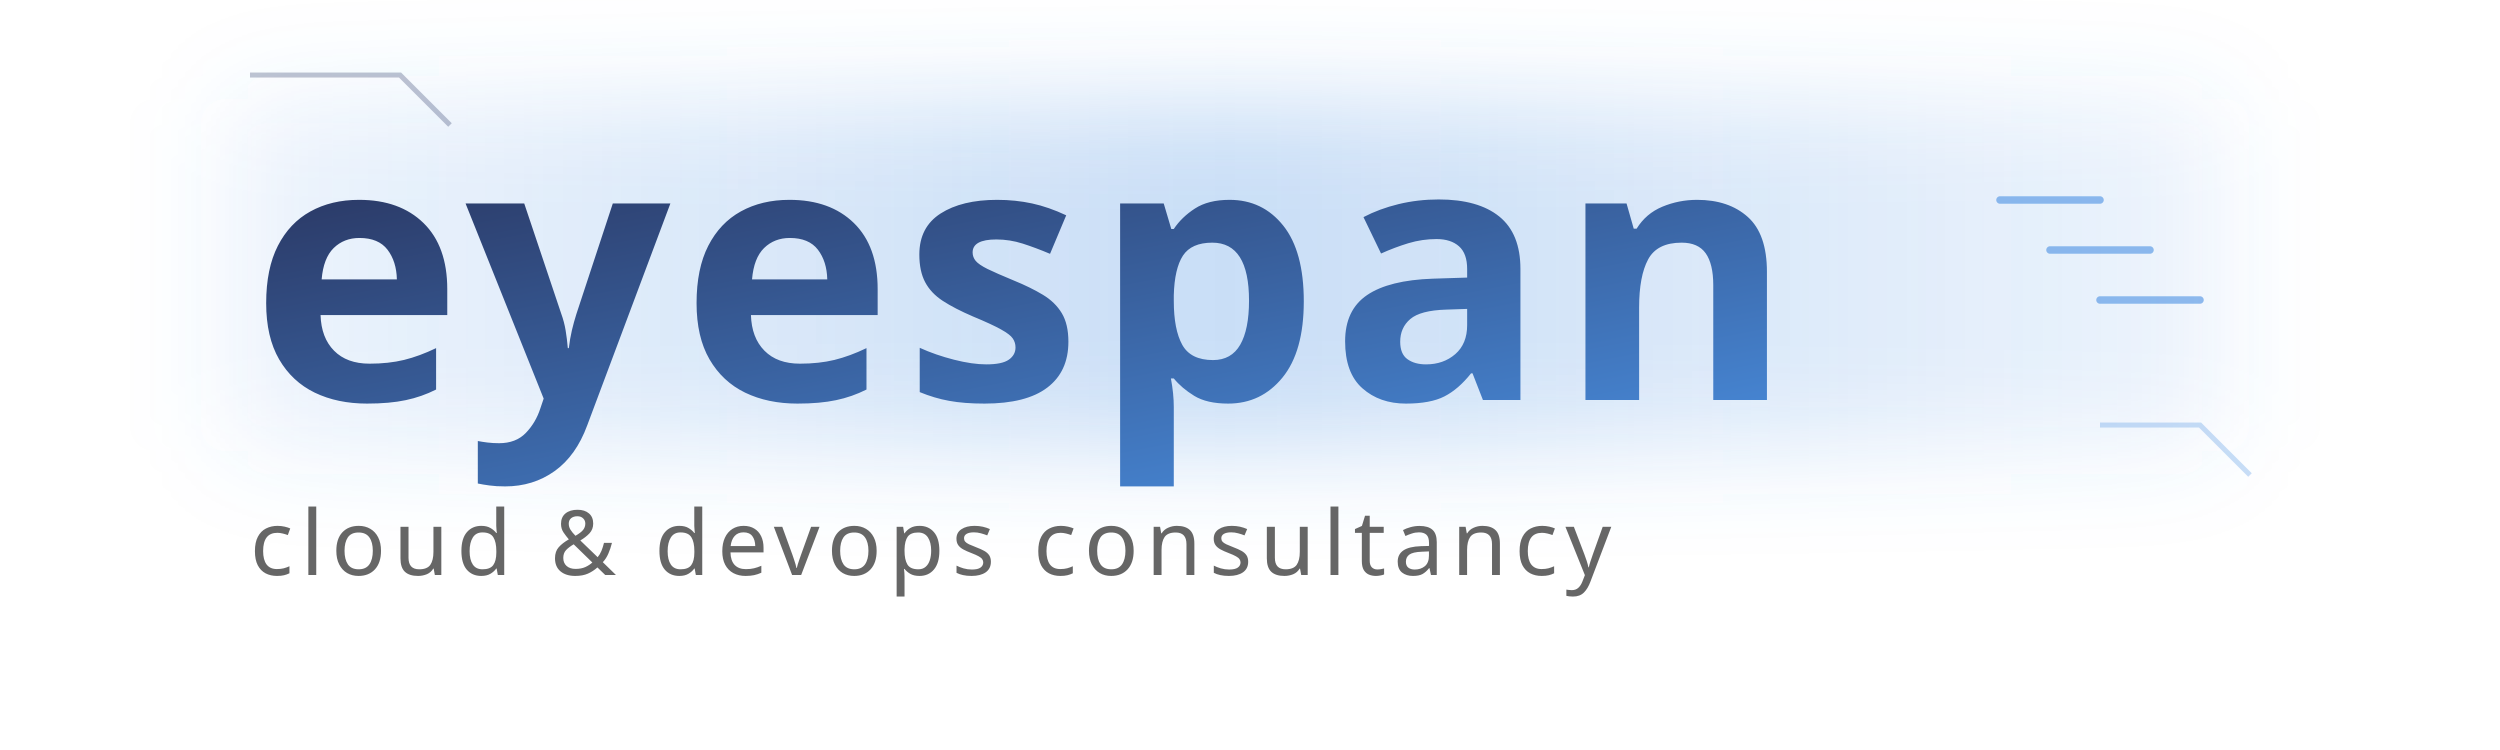
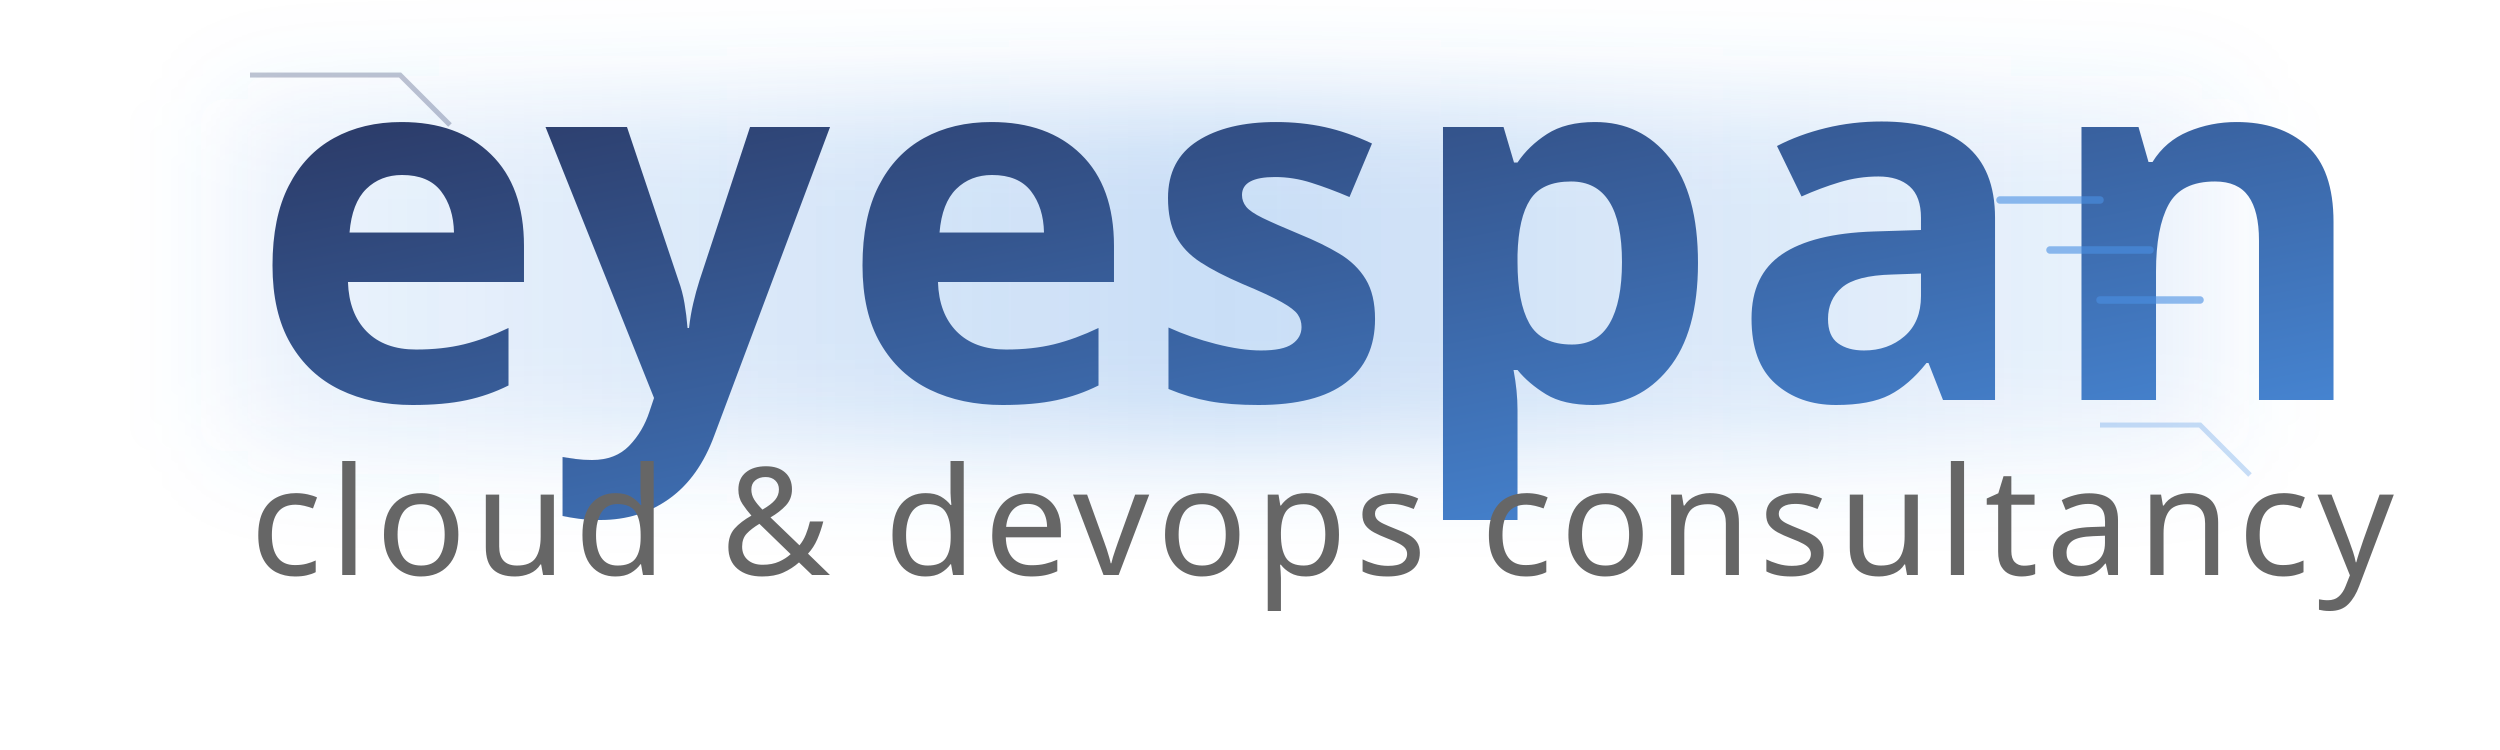
<svg xmlns="http://www.w3.org/2000/svg" viewBox="0 0 500 150">
  <defs>
    <linearGradient id="techGradient" x1="0%" y1="0%" x2="100%" y2="100%">
      <stop offset="0%" style="stop-color:#2B3A67" />
      <stop offset="100%" style="stop-color:#4A90E2" />
    </linearGradient>
    <linearGradient id="glowGradient" x1="0%" y1="0%" x2="100%" y2="0%">
      <stop offset="0%" style="stop-color:#4A90E2;stop-opacity:0.1" />
      <stop offset="50%" style="stop-color:#4A90E2;stop-opacity:0.3" />
      <stop offset="100%" style="stop-color:#4A90E2;stop-opacity:0.1" />
    </linearGradient>
  </defs>
  <rect x="45" y="20" width="400" height="70" rx="5" fill="url(#glowGradient)" filter="blur(10px)" />
-   <text x="50" y="80" font-family="Futura, sans-serif" font-size="72" font-weight="600" letter-spacing="2">
+   <text x="50" y="80" font-family="Futura, sans-serif" font-size="100" font-weight="600" letter-spacing="2">
    <tspan fill="url(#techGradient)">eyespan</tspan>
  </text>
-   <text x="50" y="115" font-family="Futura, sans-serif" font-size="18" font-weight="300" fill="#666666" letter-spacing="1.5">
+   <text x="50" y="115" font-family="Futura, sans-serif" font-size="30" font-weight="300" fill="#666666" letter-spacing="1.5">
    cloud &amp; devops consultancy
  </text>
  <path d="M400 40 L420 40 M410 50 L430 50 M420 60 L440 60" stroke="#4A90E2" stroke-width="1.5" stroke-linecap="round" opacity="0.6" />
  <path d="M50 15 L80 15 L90 25" stroke="#2B3A67" stroke-width="1" fill="none" opacity="0.3" />
  <path d="M420 85 L440 85 L450 95" stroke="#4A90E2" stroke-width="1" fill="none" opacity="0.3" />
</svg>
